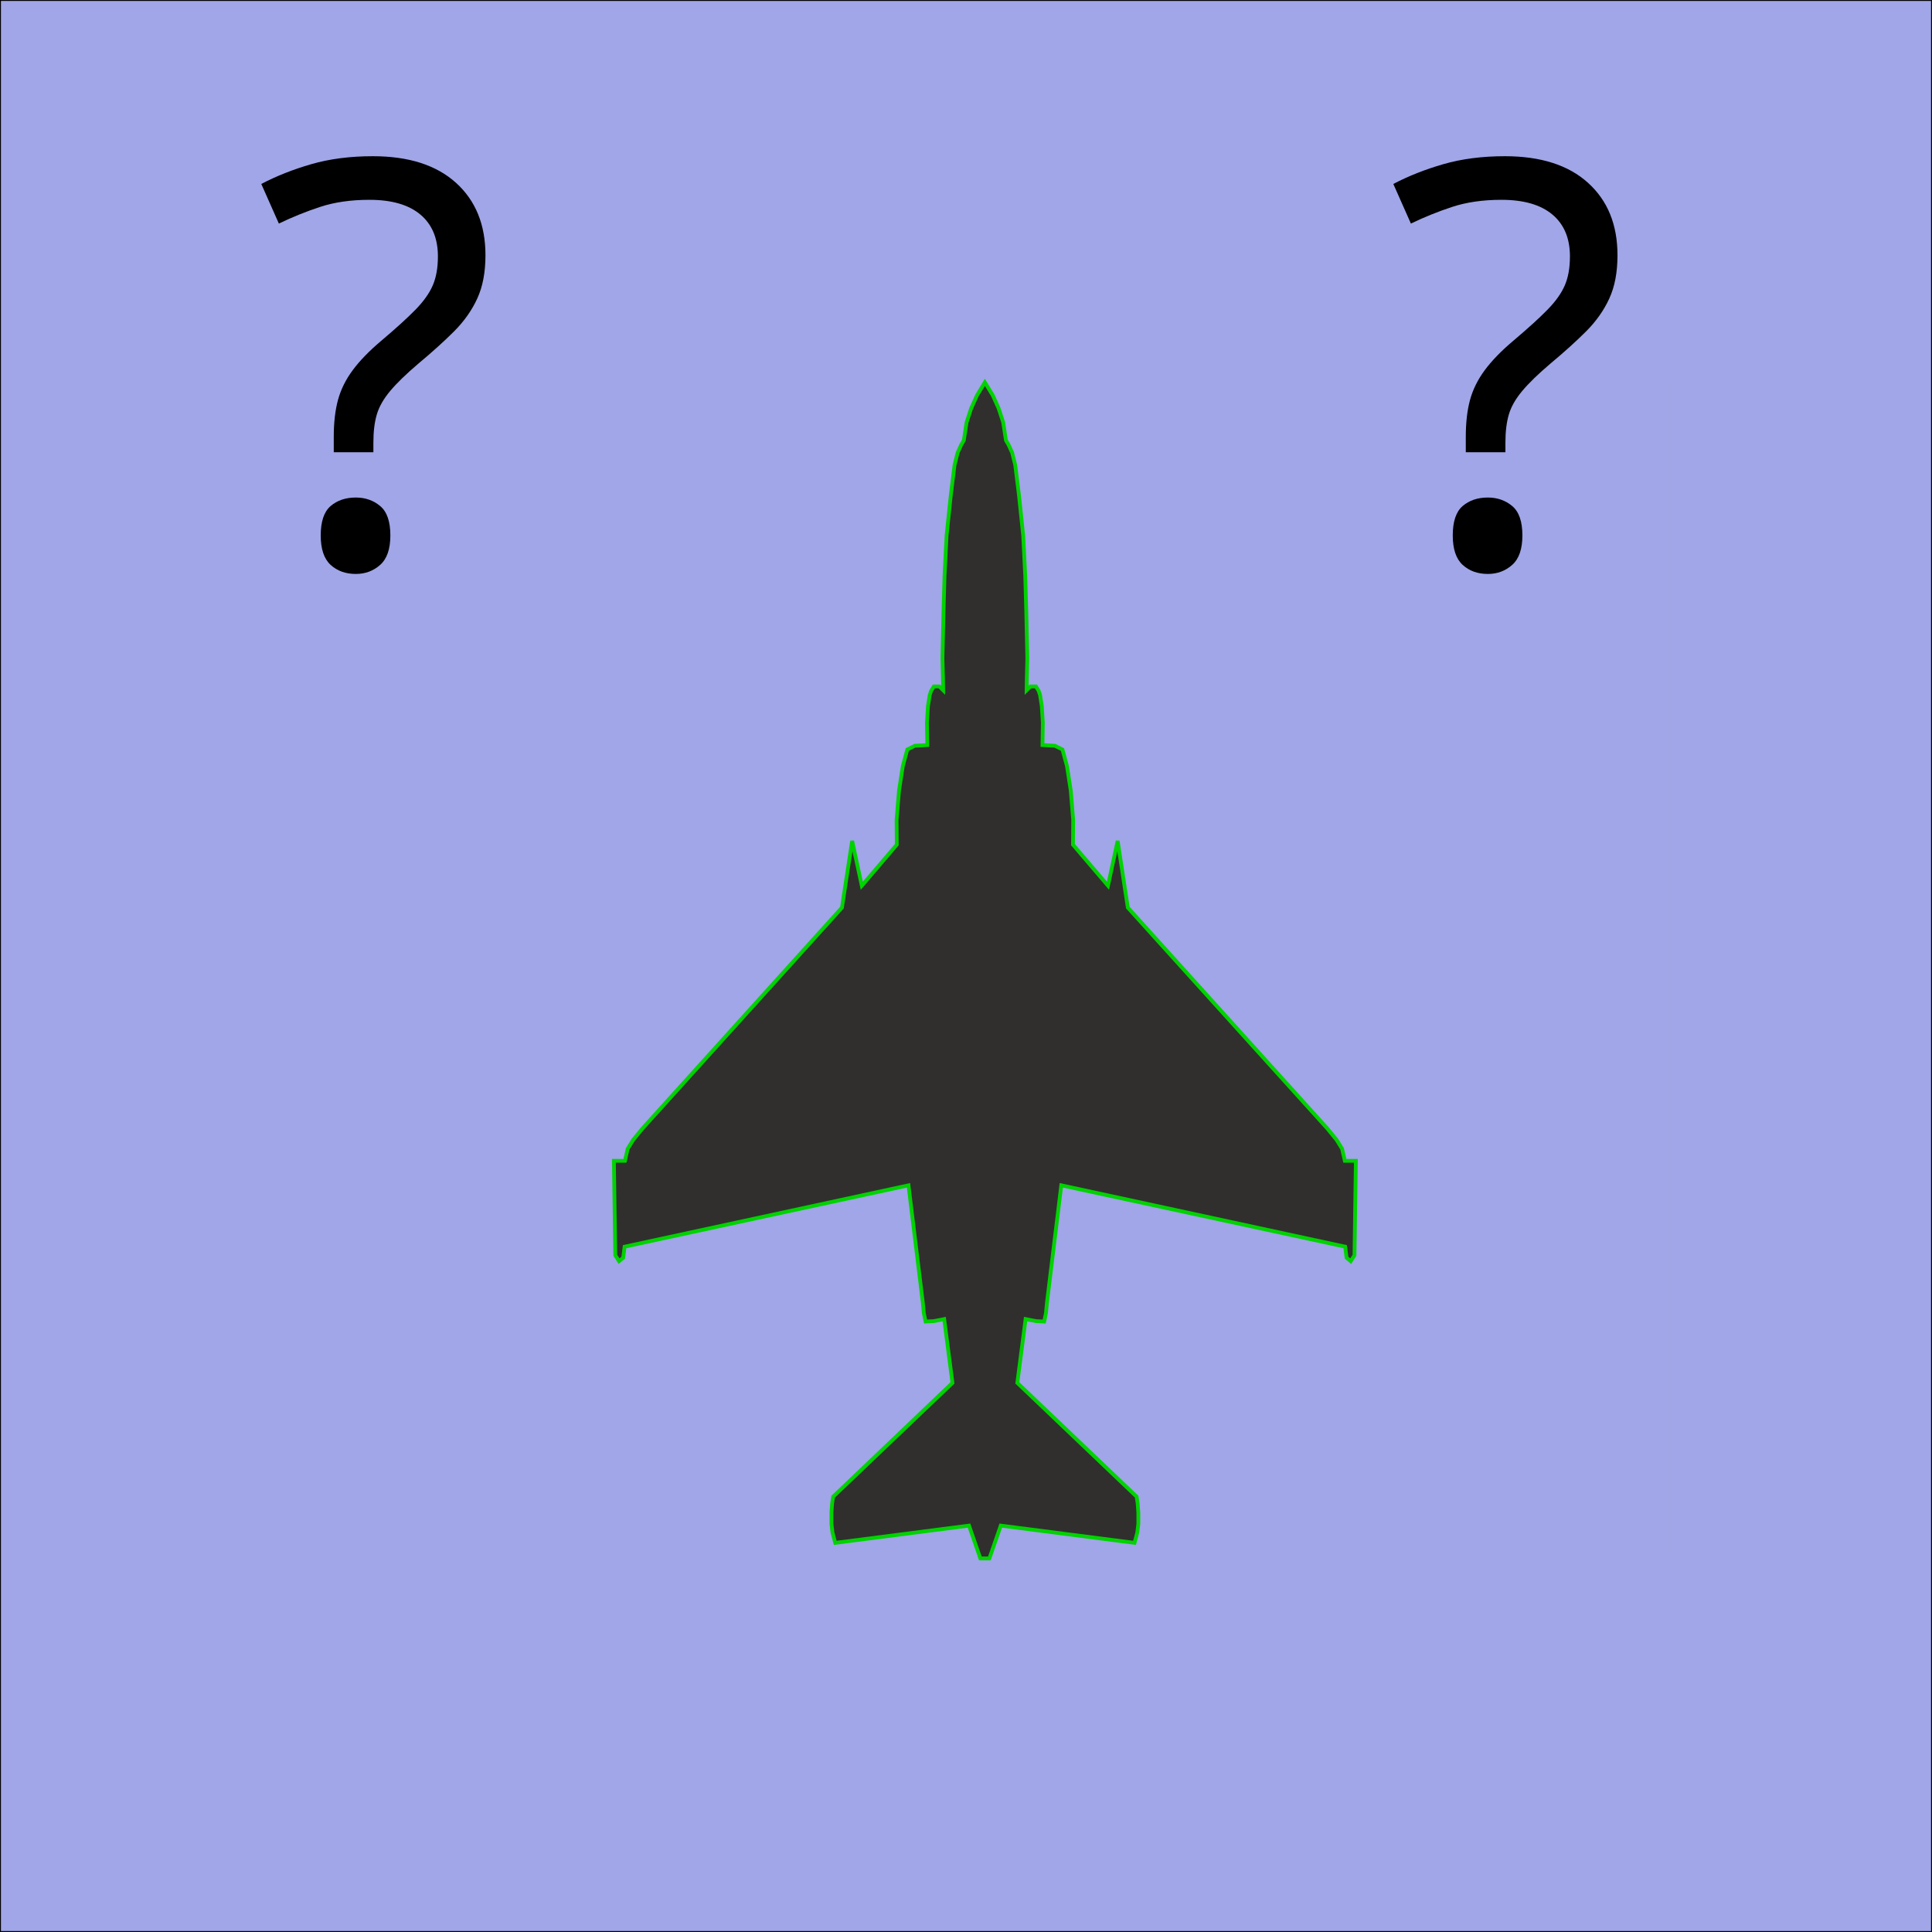
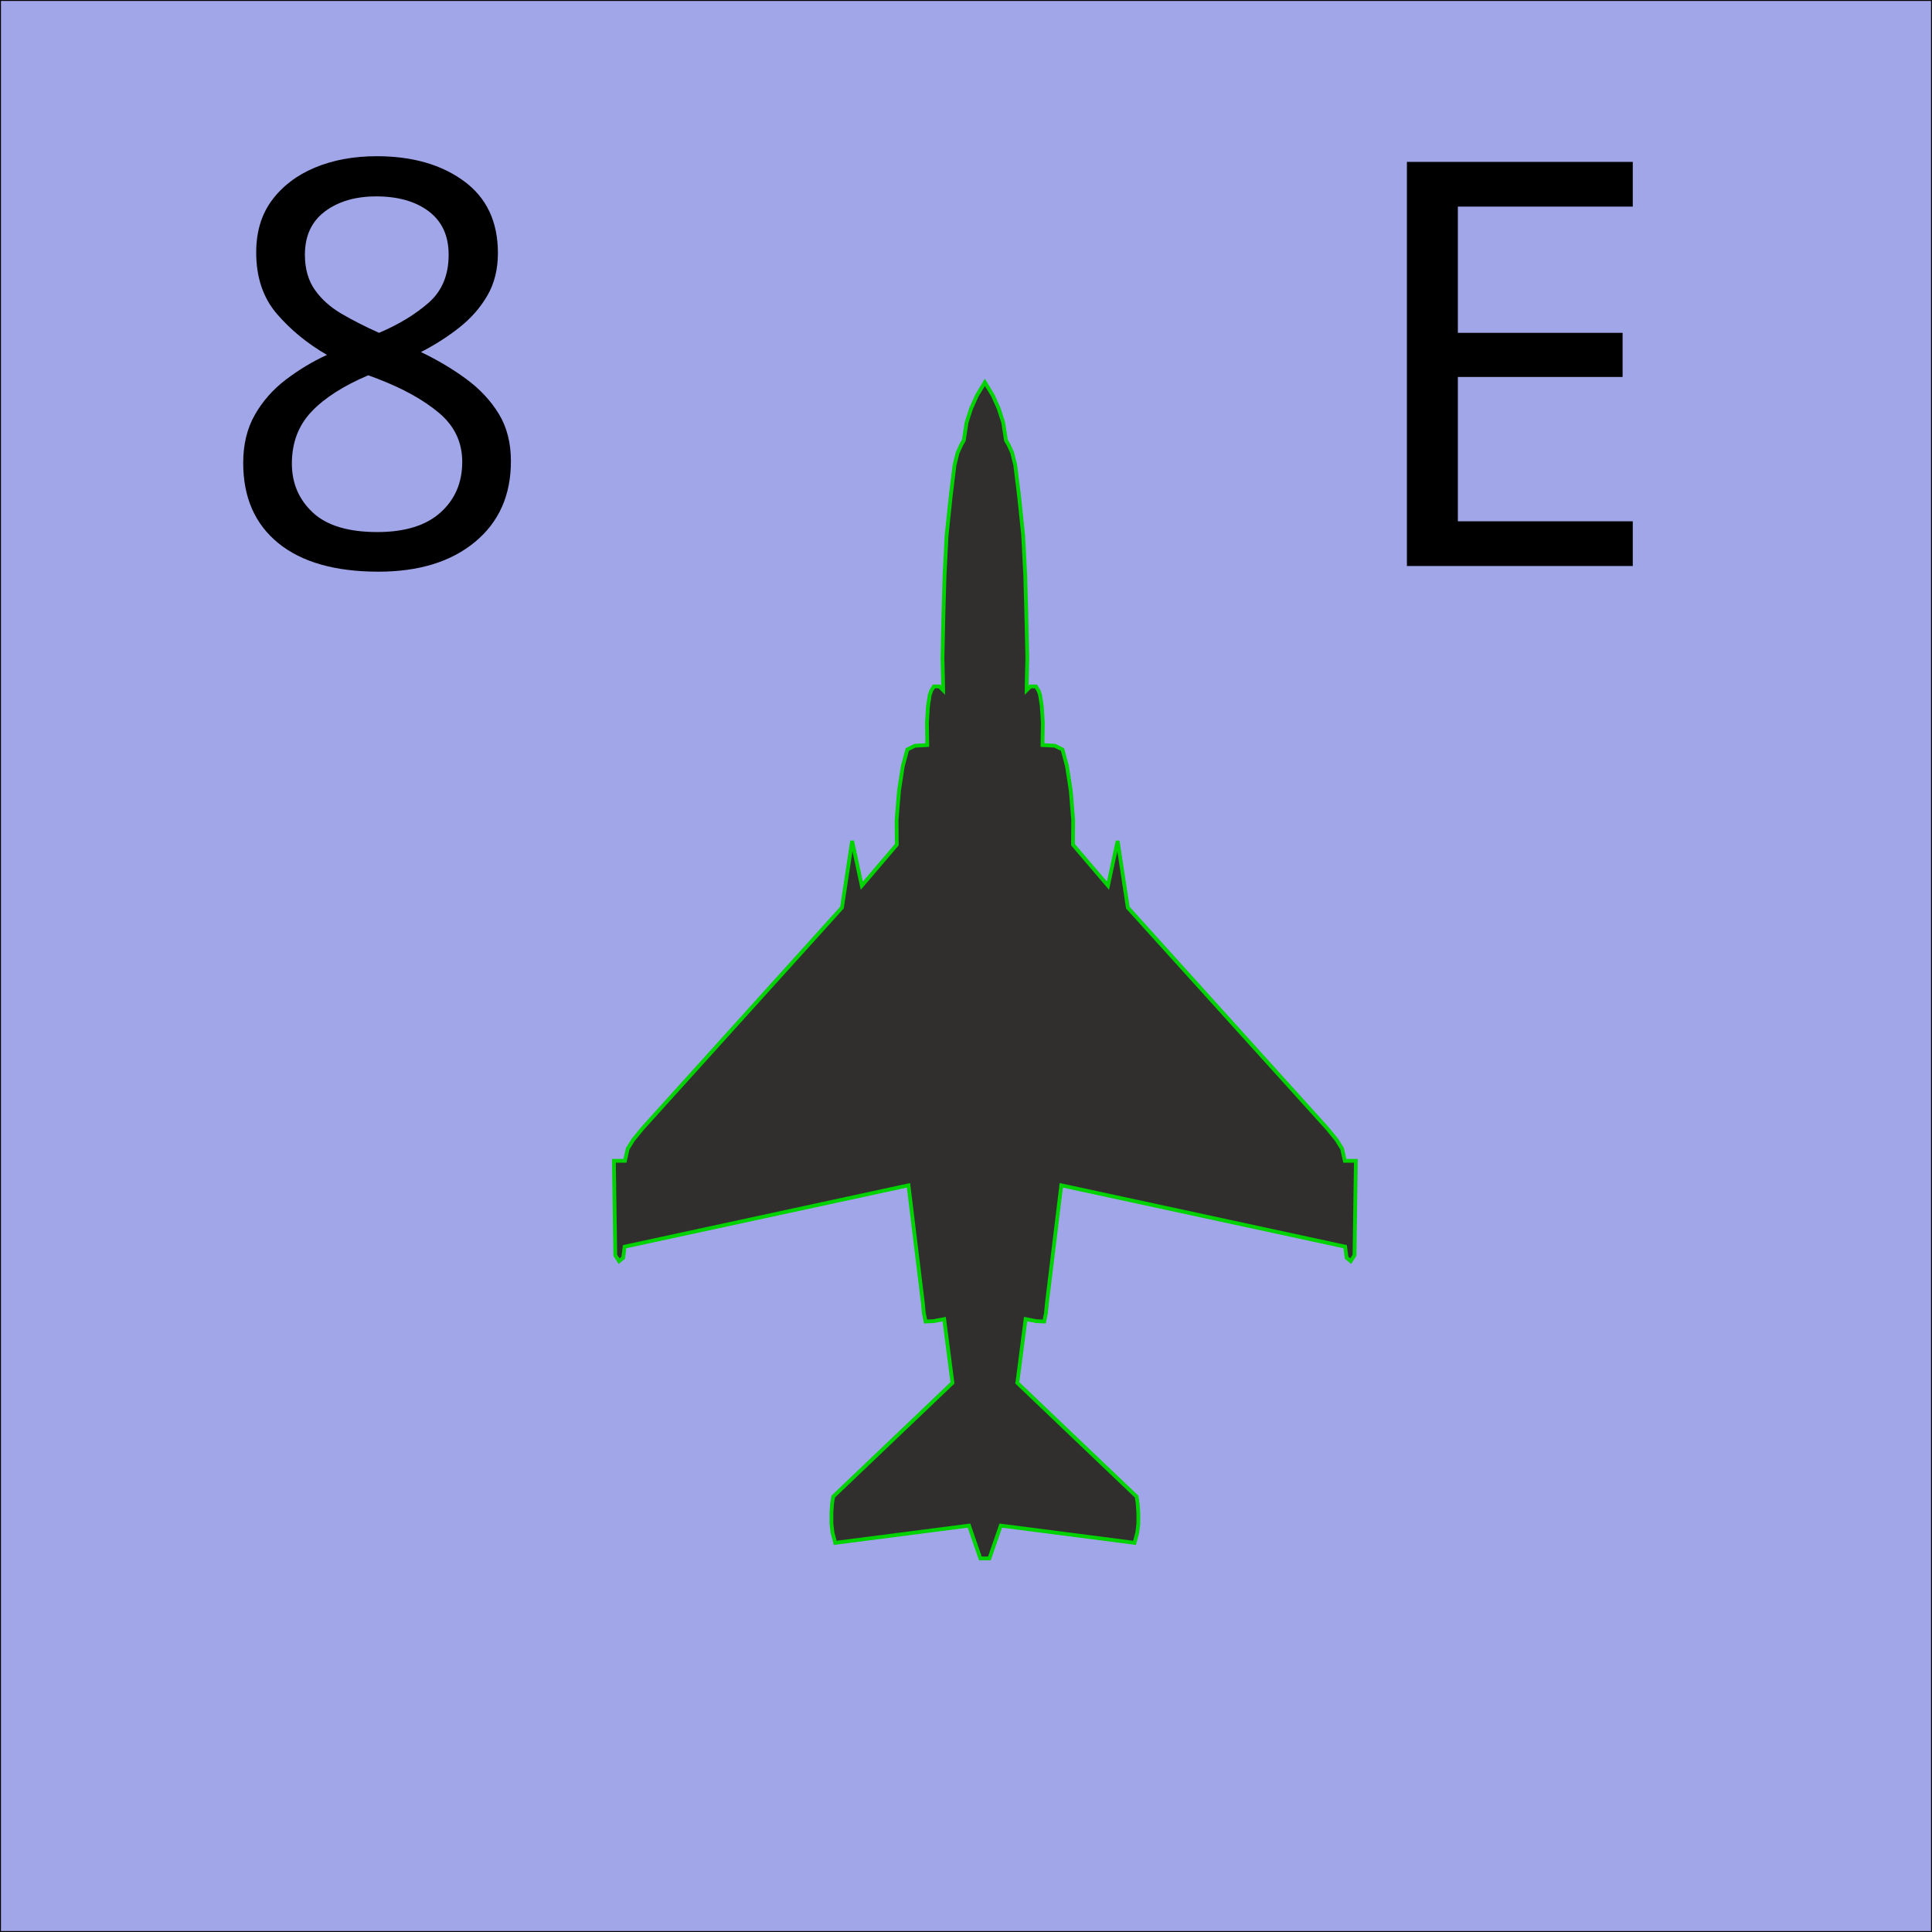
<svg xmlns="http://www.w3.org/2000/svg" width="1024" height="1024">
  <rect x="0" y="0" width="1024" height="1024" fill="#A0A6E7" fill-opacity="1" stroke="black" stroke-width="1" />
  <g transform="translate(-80,198)">
    <rect x="236" y="0" width="728" height="628" fill="#A0A6E7" fill-opacity="0.3" stroke="black" stroke-width="0" />
  </g>
  <g transform="translate(300,180) scale(2.0)">
    <path d="m 111.011,323 h -1.198 l -3.015,-8.699 -35.45,4.568 -0.731,-2.741 -0.274,-2.284 v -3.015 l 0.182,-2.467 0.274,-1.736 31.613,-30.151 -2.193,-16.903 -2.832,0.548 -2.101,0.092 -0.457,-2.193 -0.274,-2.832 -3.792,-31.065 -75.24,16.263 -0.366,2.924 -1.096,0.914 -1.005,-1.554 -0.366,-25.034 h 2.924 l 0.731,-3.198 1.462,-2.375 2.467,-3.015 52.855,-58.521 2.696,-17.679 2.558,11.878 9.274,-10.873 -0.046,-6.578 0.639,-7.767 1.005,-6.487 1.188,-4.385 2.01,-1.005 3.289,-0.183 -0.091,-5.939 0.274,-4.385 0.457,-2.924 0.365,-1.096 0.731,-1.188 1.462,-6.7e-5 1.005,1.005 -0.045,-3.198 -0.137,-5.299 0.274,-12.243 0.274,-9.594 0.548,-10.69 1.096,-10.507 1.005,-8.132 0.823,-3.289 0.913,-2.01 0.731,-1.279 0.731,-4.751 1.188,-3.655 1.553,-3.472 2.101,-3.472 2.112,3.472 1.553,3.472 1.188,3.655 0.731,4.751 0.731,1.279 0.913,2.01 0.823,3.289 1.005,8.132 1.096,10.507 0.548,10.69 0.274,9.594 0.274,12.243 -0.137,5.299 -0.045,3.198 1.005,-1.005 1.462,6.7e-5 0.731,1.188 0.365,1.096 0.457,2.924 0.274,4.385 -0.091,5.939 3.289,0.183 2.01,1.005 1.188,4.385 1.005,6.487 0.639,7.767 -0.046,6.578 9.274,10.873 2.558,-11.878 2.696,17.679 52.855,58.521 2.467,3.015 1.462,2.375 0.731,3.198 h 2.924 l -0.366,25.034 -1.005,1.554 -1.096,-0.914 -0.366,-2.924 -75.24,-16.263 -3.792,31.065 -0.274,2.832 -0.457,2.193 -2.101,-0.092 -2.832,-0.548 -2.193,16.903 31.613,30.151 0.274,1.736 0.182,2.467 v 3.015 l -0.274,2.284 -0.731,2.741 -35.45,-4.568 -3.015,8.699 H 111" fill="#343330" id="path998" style="fill:#302f2e;fill-opacity:1;stroke:#00d300;stroke-opacity:1" />
  </g>
-   <text x="200" y="300" text-anchor="middle" text-align="center" font-family="sans-serif" font-size="300px">?</text>
-   <text x="800" y="300" text-anchor="middle" text-align="center" font-family="sans-serif" font-size="300px">?</text>
+   <text x="200" y="300" text-anchor="middle" text-align="center" font-family="sans-serif" font-size="300px">8</text>
+   <text x="800" y="300" text-anchor="middle" text-align="center" font-family="sans-serif" font-size="300px">E</text>
</svg>
